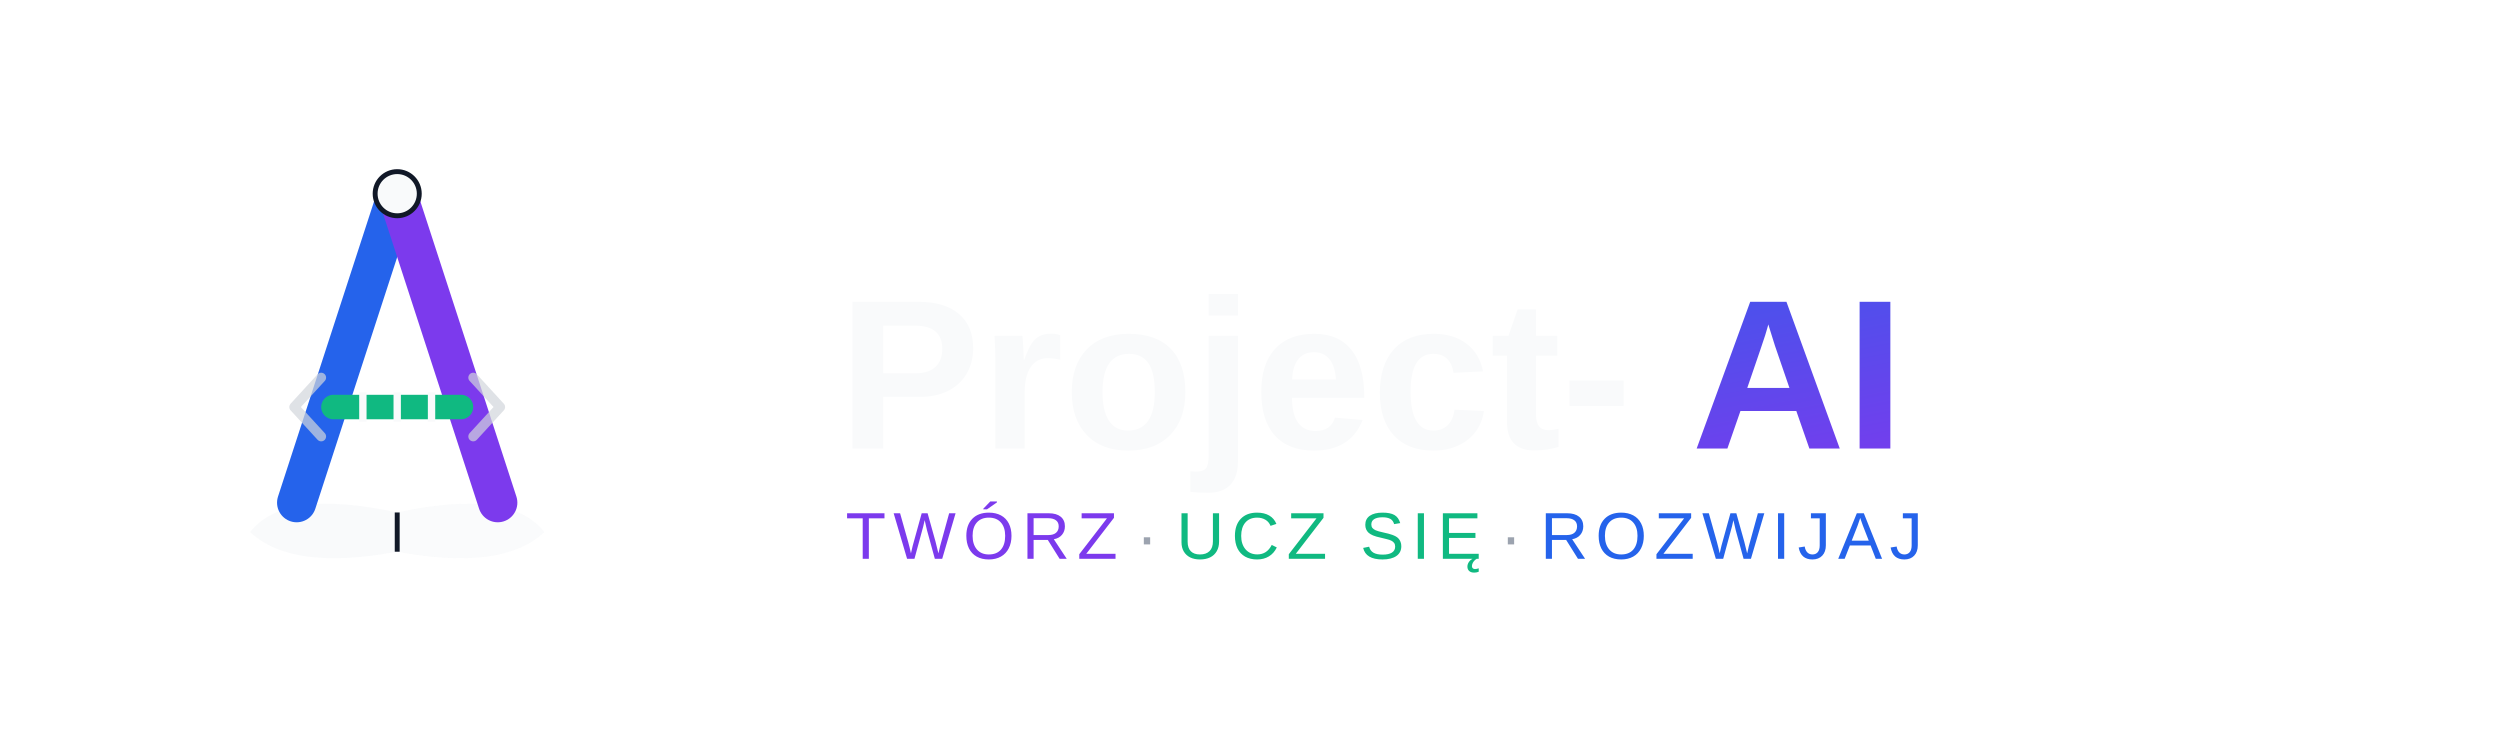
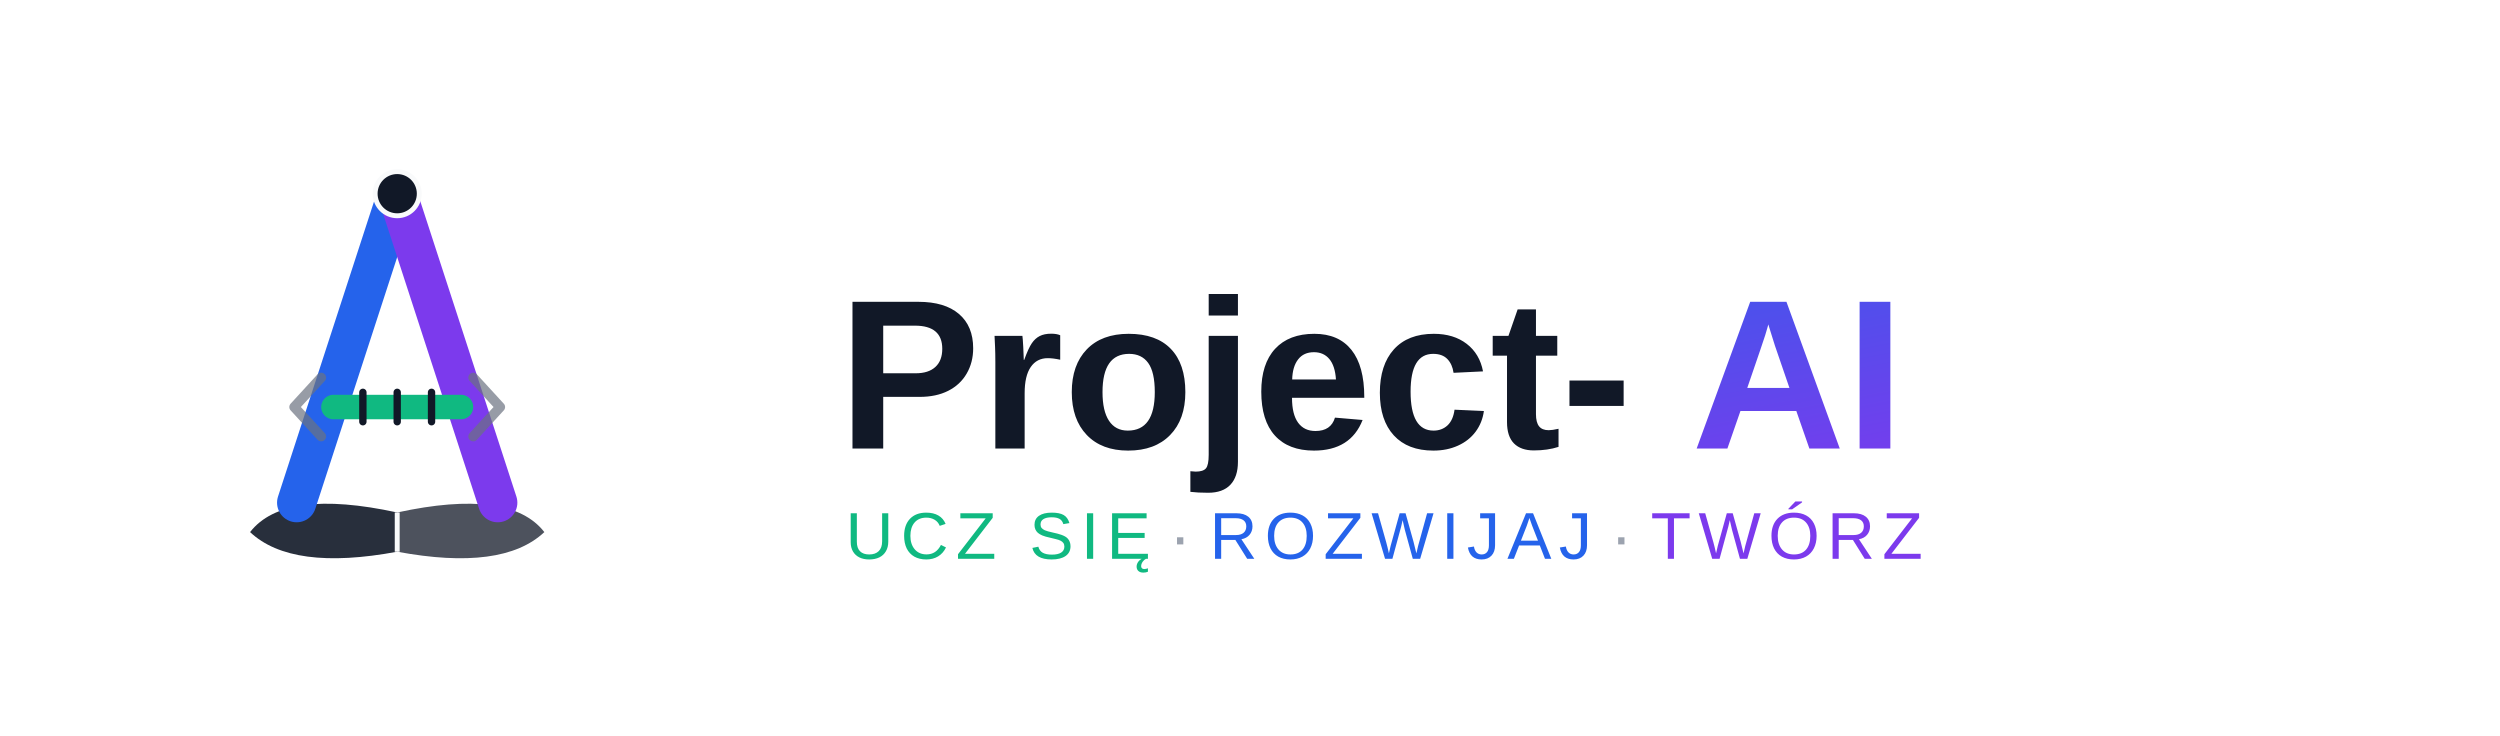
<svg xmlns="http://www.w3.org/2000/svg" viewBox="0 0 680 200">
  <defs>
    <linearGradient id="aiGrad" x1="0%" y1="0%" x2="100%" y2="100%">
      <stop offset="0%" stop-color="#2563EB" />
      <stop offset="100%" stop-color="#7C3AED" />
    </linearGradient>
  </defs>
  <g transform="translate(28,18) scale(0.667)">
-     <path d="M120,182 Q74,172 60,190 Q77,206 120,198 Z" fill="#F9FAFB" opacity="0.95" />
-     <path d="M120,182 Q166,172 180,190 Q163,206 120,198 Z" fill="#F9FAFB" opacity="0.85" />
-     <line x1="120" y1="182" x2="120" y2="198" stroke="#111827" stroke-width="2" />
+     <path d="M120,182 Q74,172 60,190 Q77,206 120,198 Z" fill="#111827" opacity="0.9" />
+     <path d="M120,182 Q166,172 180,190 Q163,206 120,198 Z" fill="#111827" opacity="0.75" />
+     <line x1="120" y1="182" x2="120" y2="198" stroke="#F9FAFB" stroke-width="2" />
    <line x1="120" y1="52" x2="79" y2="178" stroke="#2563EB" stroke-width="16" stroke-linecap="round" />
    <line x1="120" y1="52" x2="161" y2="178" stroke="#7C3AED" stroke-width="16" stroke-linecap="round" />
-     <circle cx="120" cy="52" r="9" fill="#F9FAFB" stroke="#111827" stroke-width="2" />
+     <circle cx="120" cy="52" r="9" fill="#111827" stroke="#F9FAFB" stroke-width="2" />
    <line x1="94" y1="139" x2="146" y2="139" stroke="#10B981" stroke-width="10" stroke-linecap="round" />
-     <line x1="106" y1="133" x2="106" y2="145" stroke="#F9FAFB" stroke-width="3" />
-     <line x1="120" y1="133" x2="120" y2="145" stroke="#F9FAFB" stroke-width="3" />
-     <line x1="134" y1="133" x2="134" y2="145" stroke="#F9FAFB" stroke-width="3" />
-     <path d="M89,127 L78,139 L89,151" fill="none" stroke="#D1D5DB" stroke-width="4" stroke-linecap="round" stroke-linejoin="round" opacity="0.7" />
-     <path d="M151,127 L162,139 L151,151" fill="none" stroke="#D1D5DB" stroke-width="4" stroke-linecap="round" stroke-linejoin="round" opacity="0.7" />
+     <line x1="106" y1="133" x2="106" y2="145" stroke="#111827" stroke-width="3" stroke-linecap="round" />
+     <line x1="120" y1="133" x2="120" y2="145" stroke="#111827" stroke-width="3" stroke-linecap="round" />
+     <line x1="134" y1="133" x2="134" y2="145" stroke="#111827" stroke-width="3" stroke-linecap="round" />
+     <path d="M89,127 L78,139 L89,151" fill="none" stroke="#6B7280" stroke-width="4" stroke-linecap="round" stroke-linejoin="round" opacity="0.7" />
+     <path d="M151,127 L162,139 L151,151" fill="none" stroke="#6B7280" stroke-width="4" stroke-linecap="round" stroke-linejoin="round" opacity="0.7" />
  </g>
  <text x="228" y="122" font-family="'Segoe UI', 'Poppins', Arial, sans-serif" font-size="58" font-weight="700">
-     <tspan fill="#F9FAFB">
+     <tspan fill="#111827">
      Project-
    </tspan>
    <tspan fill="url(#aiGrad)">
      AI
    </tspan>
  </text>
  <text x="230" y="152" font-family="'Segoe UI', Arial, sans-serif" font-size="18" letter-spacing="2">
-     <tspan fill="#7C3AED">
-       TWÓRZ
-     </tspan>
-     <tspan fill="#9CA3AF">
-       ·
-     </tspan>
    <tspan fill="#10B981">
      UCZ SIĘ
    </tspan>
    <tspan fill="#9CA3AF">
      ·
    </tspan>
    <tspan fill="#2563EB">
      ROZWIJAJ
    </tspan>
+     <tspan fill="#9CA3AF">
+       ·
+     </tspan>
+     <tspan fill="#7C3AED">
+       TWÓRZ
+     </tspan>
  </text>
</svg>
